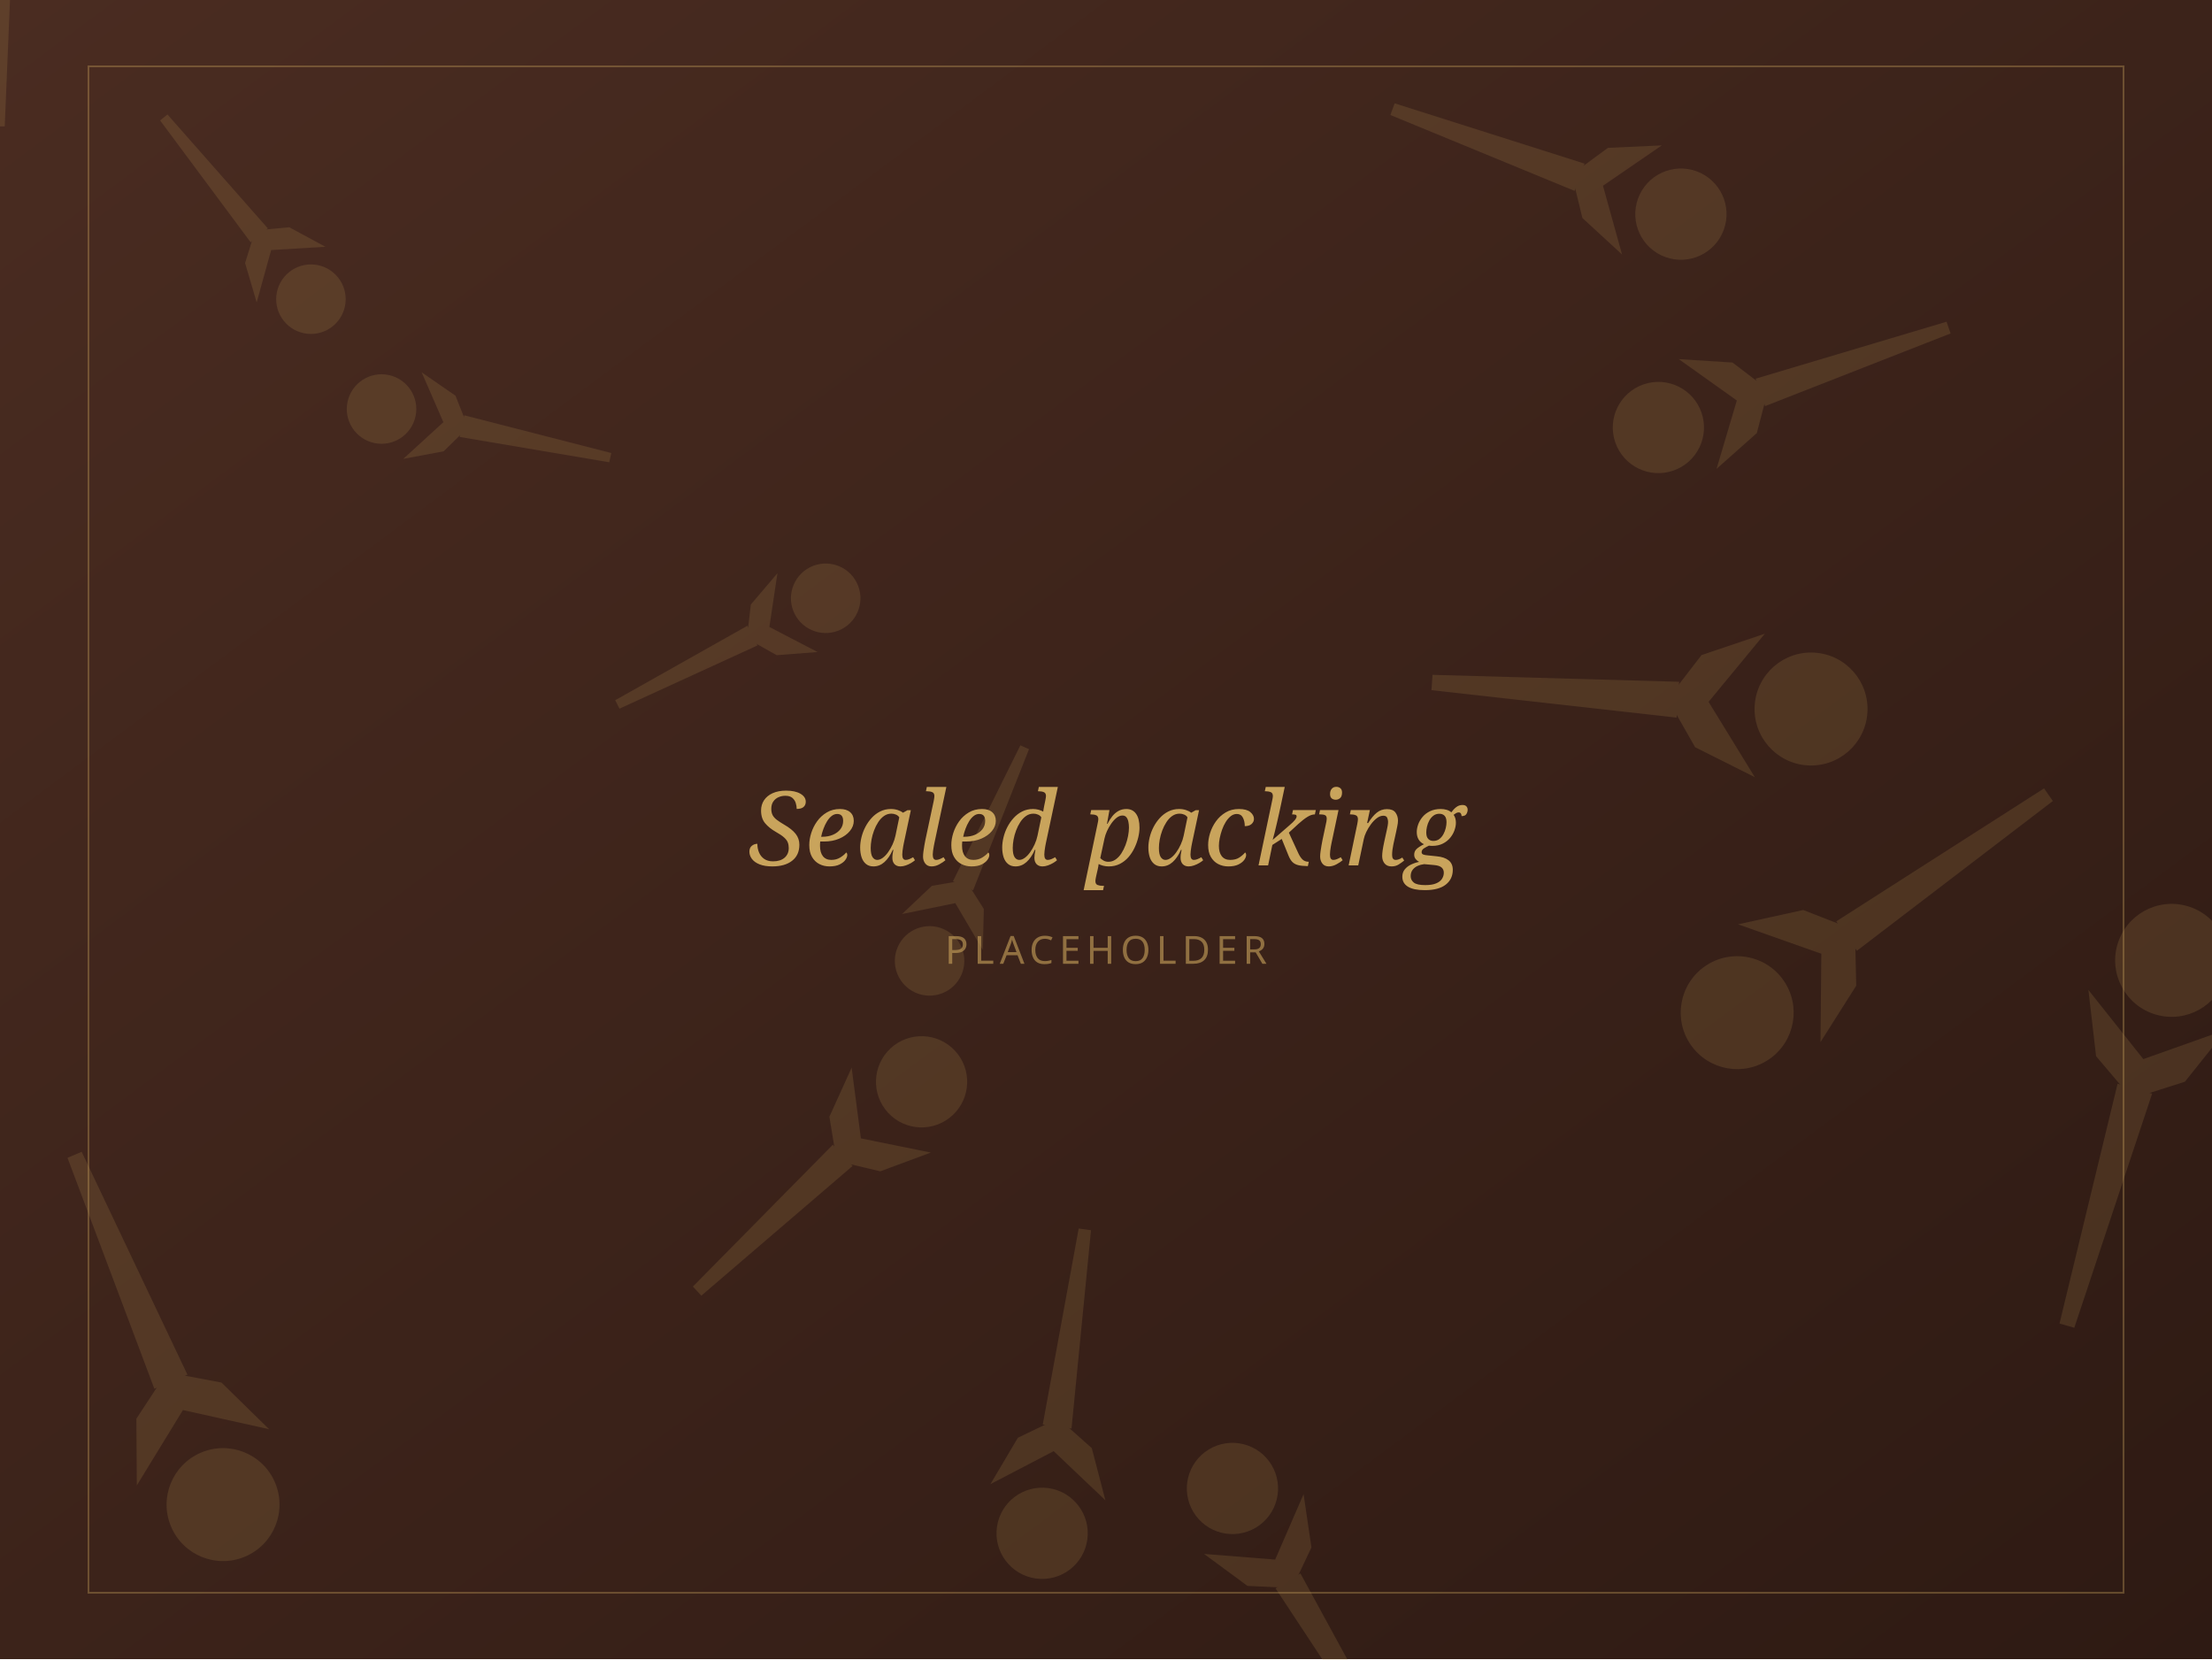
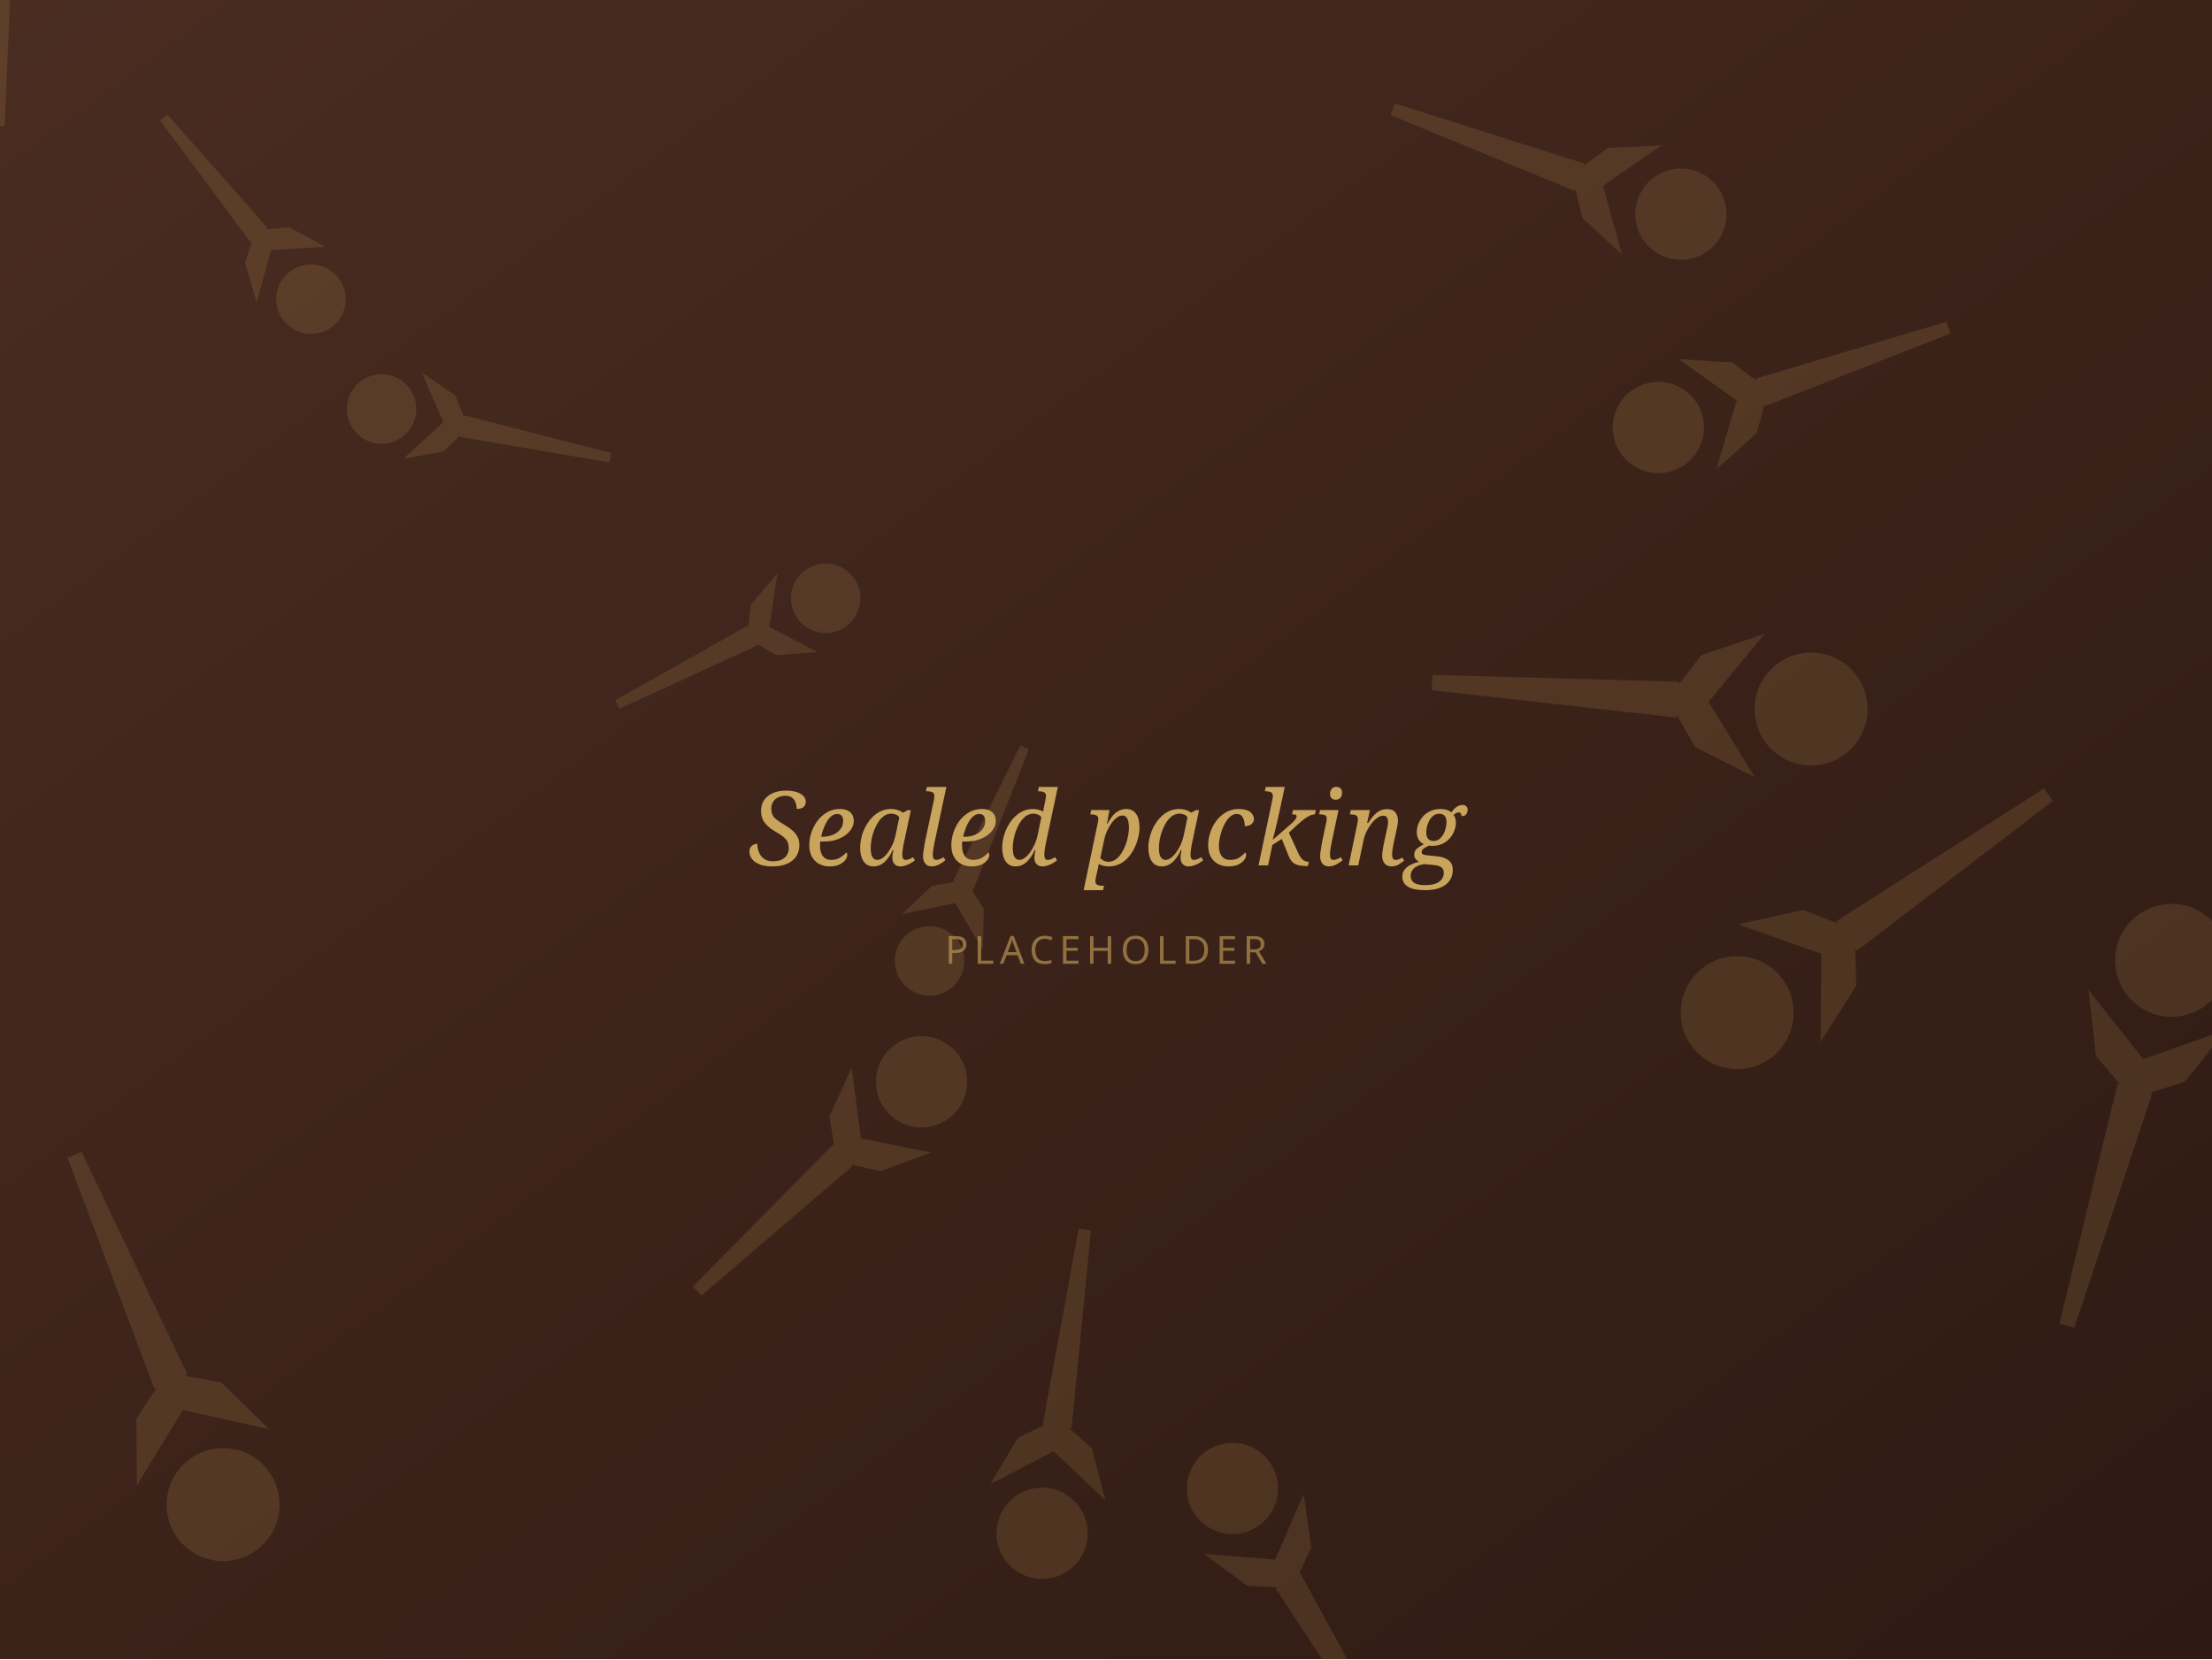
<svg xmlns="http://www.w3.org/2000/svg" width="1200" height="900" viewBox="0 0 1200 900">
  <defs>
    <linearGradient id="g" x1="0" y1="0" x2="1" y2="1">
      <stop offset="0" stop-color="#4A2C21" />
      <stop offset="1" stop-color="#2E1A13" />
    </linearGradient>
  </defs>
  <rect width="1200" height="900" fill="url(#g)" />
  <g transform="translate(0 0) rotate(0) scale(1.714286)" fill="#C9A45C" opacity="0.16">
    <circle cx="0" cy="-34" r="11" />
    <path d="M-14 -24 L0 -14 L14 -24 L9 -12 L0 -6 L-9 -12 Z" />
    <path d="M-3.5 -8 L3.5 -8 L1.5 40 L-1.5 40 Z" />
  </g>
  <g transform="translate(444 639) rotate(47) scale(2.25)" fill="#C9A45C" opacity="0.16">
    <circle cx="0" cy="-34" r="11" />
    <path d="M-14 -24 L0 -14 L14 -24 L9 -12 L0 -6 L-9 -12 Z" />
    <path d="M-3.5 -8 L3.5 -8 L1.5 40 L-1.5 40 Z" />
  </g>
  <g transform="translate(888 378) rotate(94) scale(2.785714)" fill="#C9A45C" opacity="0.16">
    <circle cx="0" cy="-34" r="11" />
    <path d="M-14 -24 L0 -14 L14 -24 L9 -12 L0 -6 L-9 -12 Z" />
    <path d="M-3.5 -8 L3.5 -8 L1.5 40 L-1.5 40 Z" />
  </g>
  <g transform="translate(132 117) rotate(141) scale(1.714286)" fill="#C9A45C" opacity="0.16">
    <circle cx="0" cy="-34" r="11" />
    <path d="M-14 -24 L0 -14 L14 -24 L9 -12 L0 -6 L-9 -12 Z" />
    <path d="M-3.5 -8 L3.5 -8 L1.5 40 L-1.5 40 Z" />
  </g>
  <g transform="translate(576 756) rotate(188) scale(2.25)" fill="#C9A45C" opacity="0.16">
    <circle cx="0" cy="-34" r="11" />
    <path d="M-14 -24 L0 -14 L14 -24 L9 -12 L0 -6 L-9 -12 Z" />
    <path d="M-3.5 -8 L3.5 -8 L1.5 40 L-1.5 40 Z" />
  </g>
  <g transform="translate(1020 495) rotate(235) scale(2.785714)" fill="#C9A45C" opacity="0.16">
    <circle cx="0" cy="-34" r="11" />
    <path d="M-14 -24 L0 -14 L14 -24 L9 -12 L0 -6 L-9 -12 Z" />
    <path d="M-3.5 -8 L3.5 -8 L1.5 40 L-1.5 40 Z" />
  </g>
  <g transform="translate(264 234) rotate(282) scale(1.714286)" fill="#C9A45C" opacity="0.16">
    <circle cx="0" cy="-34" r="11" />
    <path d="M-14 -24 L0 -14 L14 -24 L9 -12 L0 -6 L-9 -12 Z" />
    <path d="M-3.5 -8 L3.5 -8 L1.5 40 L-1.5 40 Z" />
  </g>
  <g transform="translate(708 873) rotate(329) scale(2.25)" fill="#C9A45C" opacity="0.16">
    <circle cx="0" cy="-34" r="11" />
    <path d="M-14 -24 L0 -14 L14 -24 L9 -12 L0 -6 L-9 -12 Z" />
    <path d="M-3.5 -8 L3.5 -8 L1.5 40 L-1.5 40 Z" />
  </g>
  <g transform="translate(1152 612) rotate(16) scale(2.785714)" fill="#C9A45C" opacity="0.16">
    <circle cx="0" cy="-34" r="11" />
    <path d="M-14 -24 L0 -14 L14 -24 L9 -12 L0 -6 L-9 -12 Z" />
    <path d="M-3.5 -8 L3.5 -8 L1.5 40 L-1.5 40 Z" />
  </g>
  <g transform="translate(396 351) rotate(63) scale(1.714286)" fill="#C9A45C" opacity="0.16">
    <circle cx="0" cy="-34" r="11" />
    <path d="M-14 -24 L0 -14 L14 -24 L9 -12 L0 -6 L-9 -12 Z" />
    <path d="M-3.5 -8 L3.5 -8 L1.5 40 L-1.5 40 Z" />
  </g>
  <g transform="translate(840 90) rotate(110) scale(2.25)" fill="#C9A45C" opacity="0.16">
    <circle cx="0" cy="-34" r="11" />
    <path d="M-14 -24 L0 -14 L14 -24 L9 -12 L0 -6 L-9 -12 Z" />
    <path d="M-3.5 -8 L3.5 -8 L1.5 40 L-1.5 40 Z" />
  </g>
  <g transform="translate(84 729) rotate(157) scale(2.785714)" fill="#C9A45C" opacity="0.16">
    <circle cx="0" cy="-34" r="11" />
    <path d="M-14 -24 L0 -14 L14 -24 L9 -12 L0 -6 L-9 -12 Z" />
    <path d="M-3.5 -8 L3.5 -8 L1.5 40 L-1.5 40 Z" />
  </g>
  <g transform="translate(528 468) rotate(204) scale(1.714286)" fill="#C9A45C" opacity="0.16">
    <circle cx="0" cy="-34" r="11" />
    <path d="M-14 -24 L0 -14 L14 -24 L9 -12 L0 -6 L-9 -12 Z" />
    <path d="M-3.5 -8 L3.5 -8 L1.5 40 L-1.5 40 Z" />
  </g>
  <g transform="translate(972 207) rotate(251) scale(2.25)" fill="#C9A45C" opacity="0.16">
    <circle cx="0" cy="-34" r="11" />
    <path d="M-14 -24 L0 -14 L14 -24 L9 -12 L0 -6 L-9 -12 Z" />
    <path d="M-3.5 -8 L3.5 -8 L1.5 40 L-1.5 40 Z" />
  </g>
-   <rect x="48" y="36" width="1104" height="828" fill="none" stroke="#C9A45C" stroke-opacity="0.35" stroke-width="1" />
  <text x="50%" y="50%" text-anchor="middle" dominant-baseline="middle" fill="#C9A45C" font-family="Georgia, serif" font-size="56" font-style="italic">Sealed packing</text>
  <text x="50%" y="522.8" text-anchor="middle" fill="#C9A45C" fill-opacity="0.6" font-family="system-ui, sans-serif" font-size="21" letter-spacing="3">PLACEHOLDER</text>
</svg>
